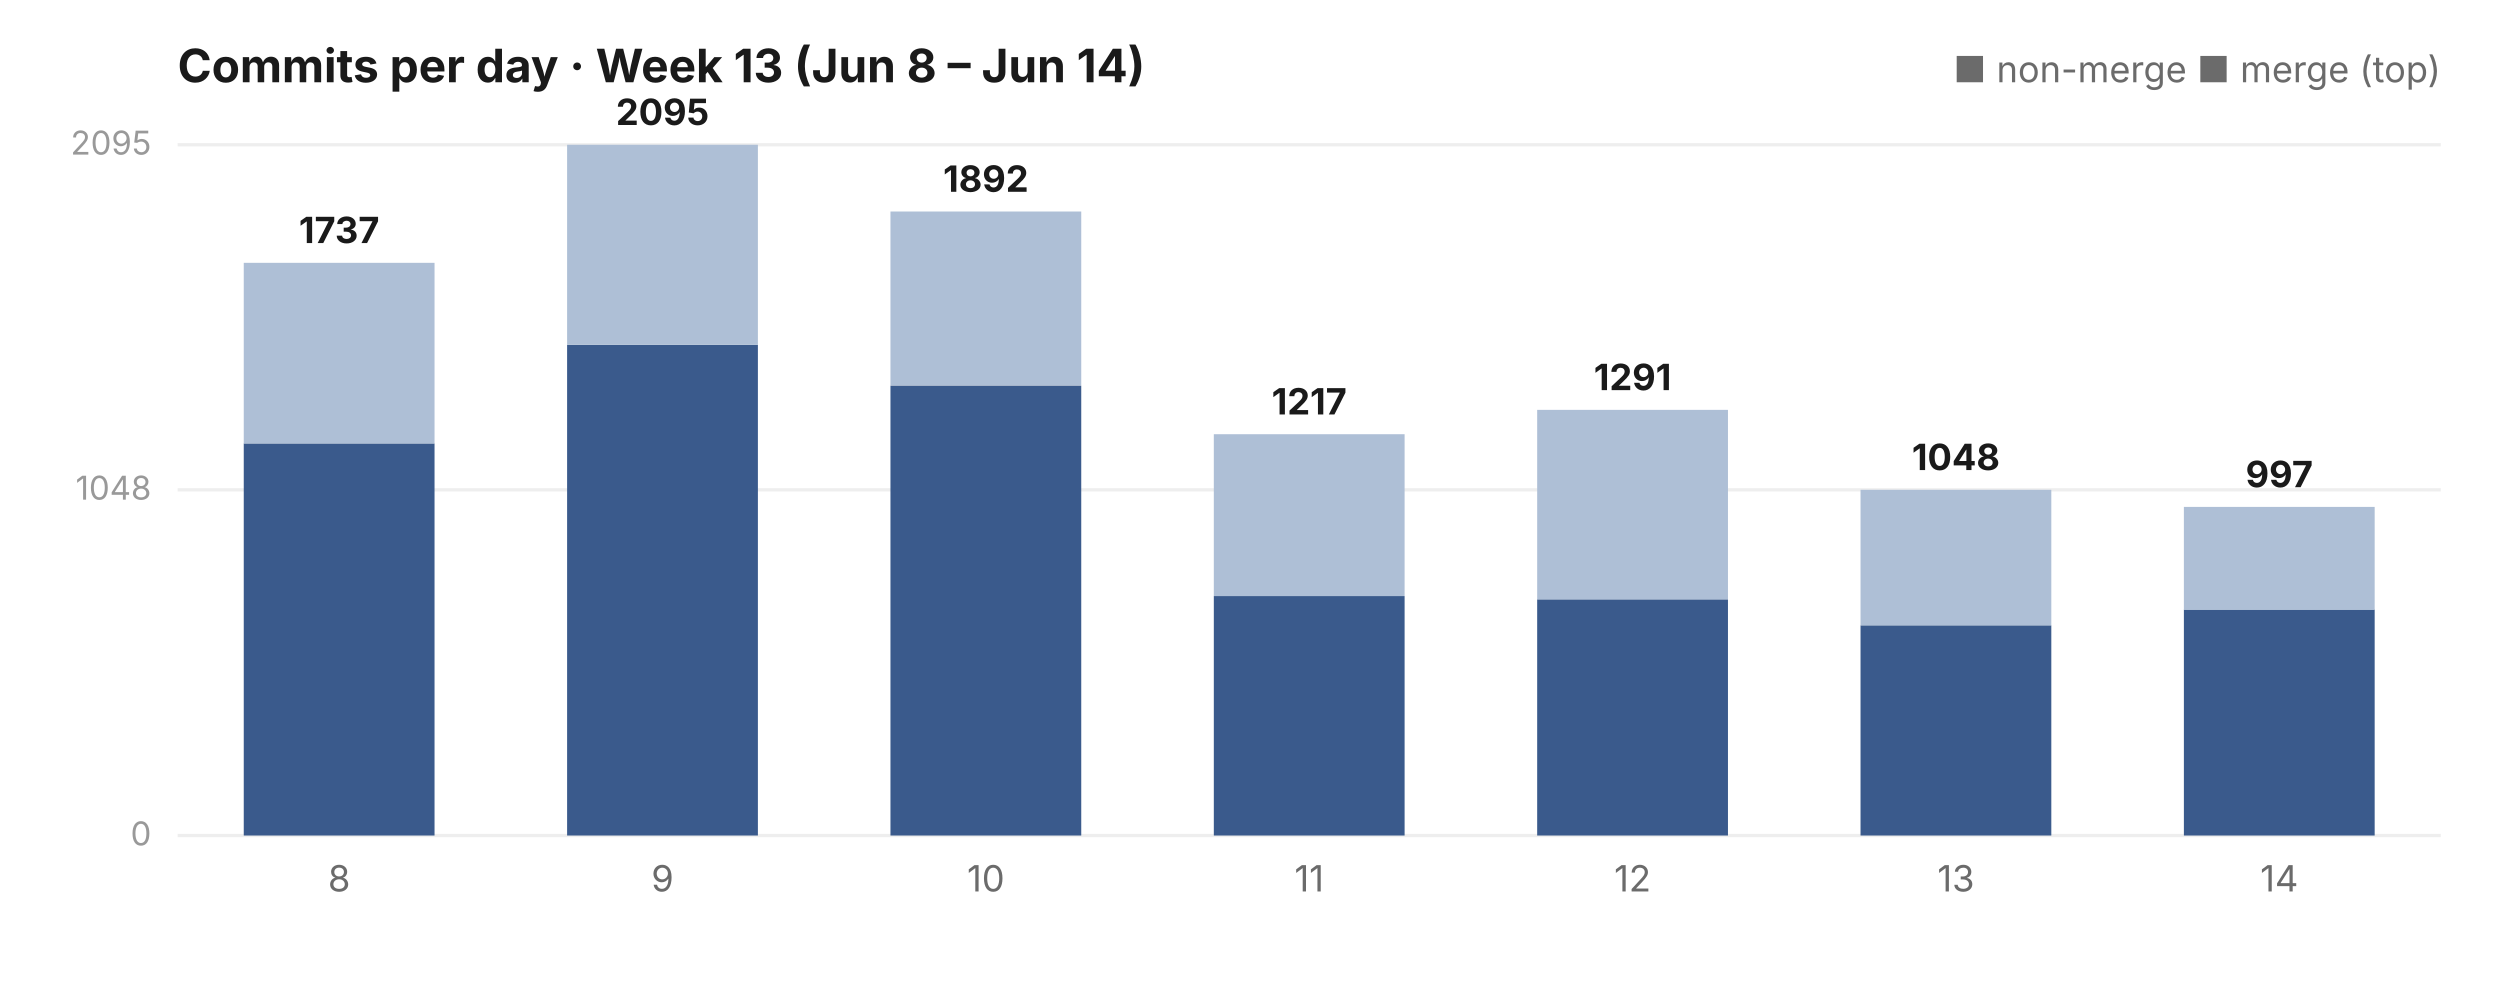
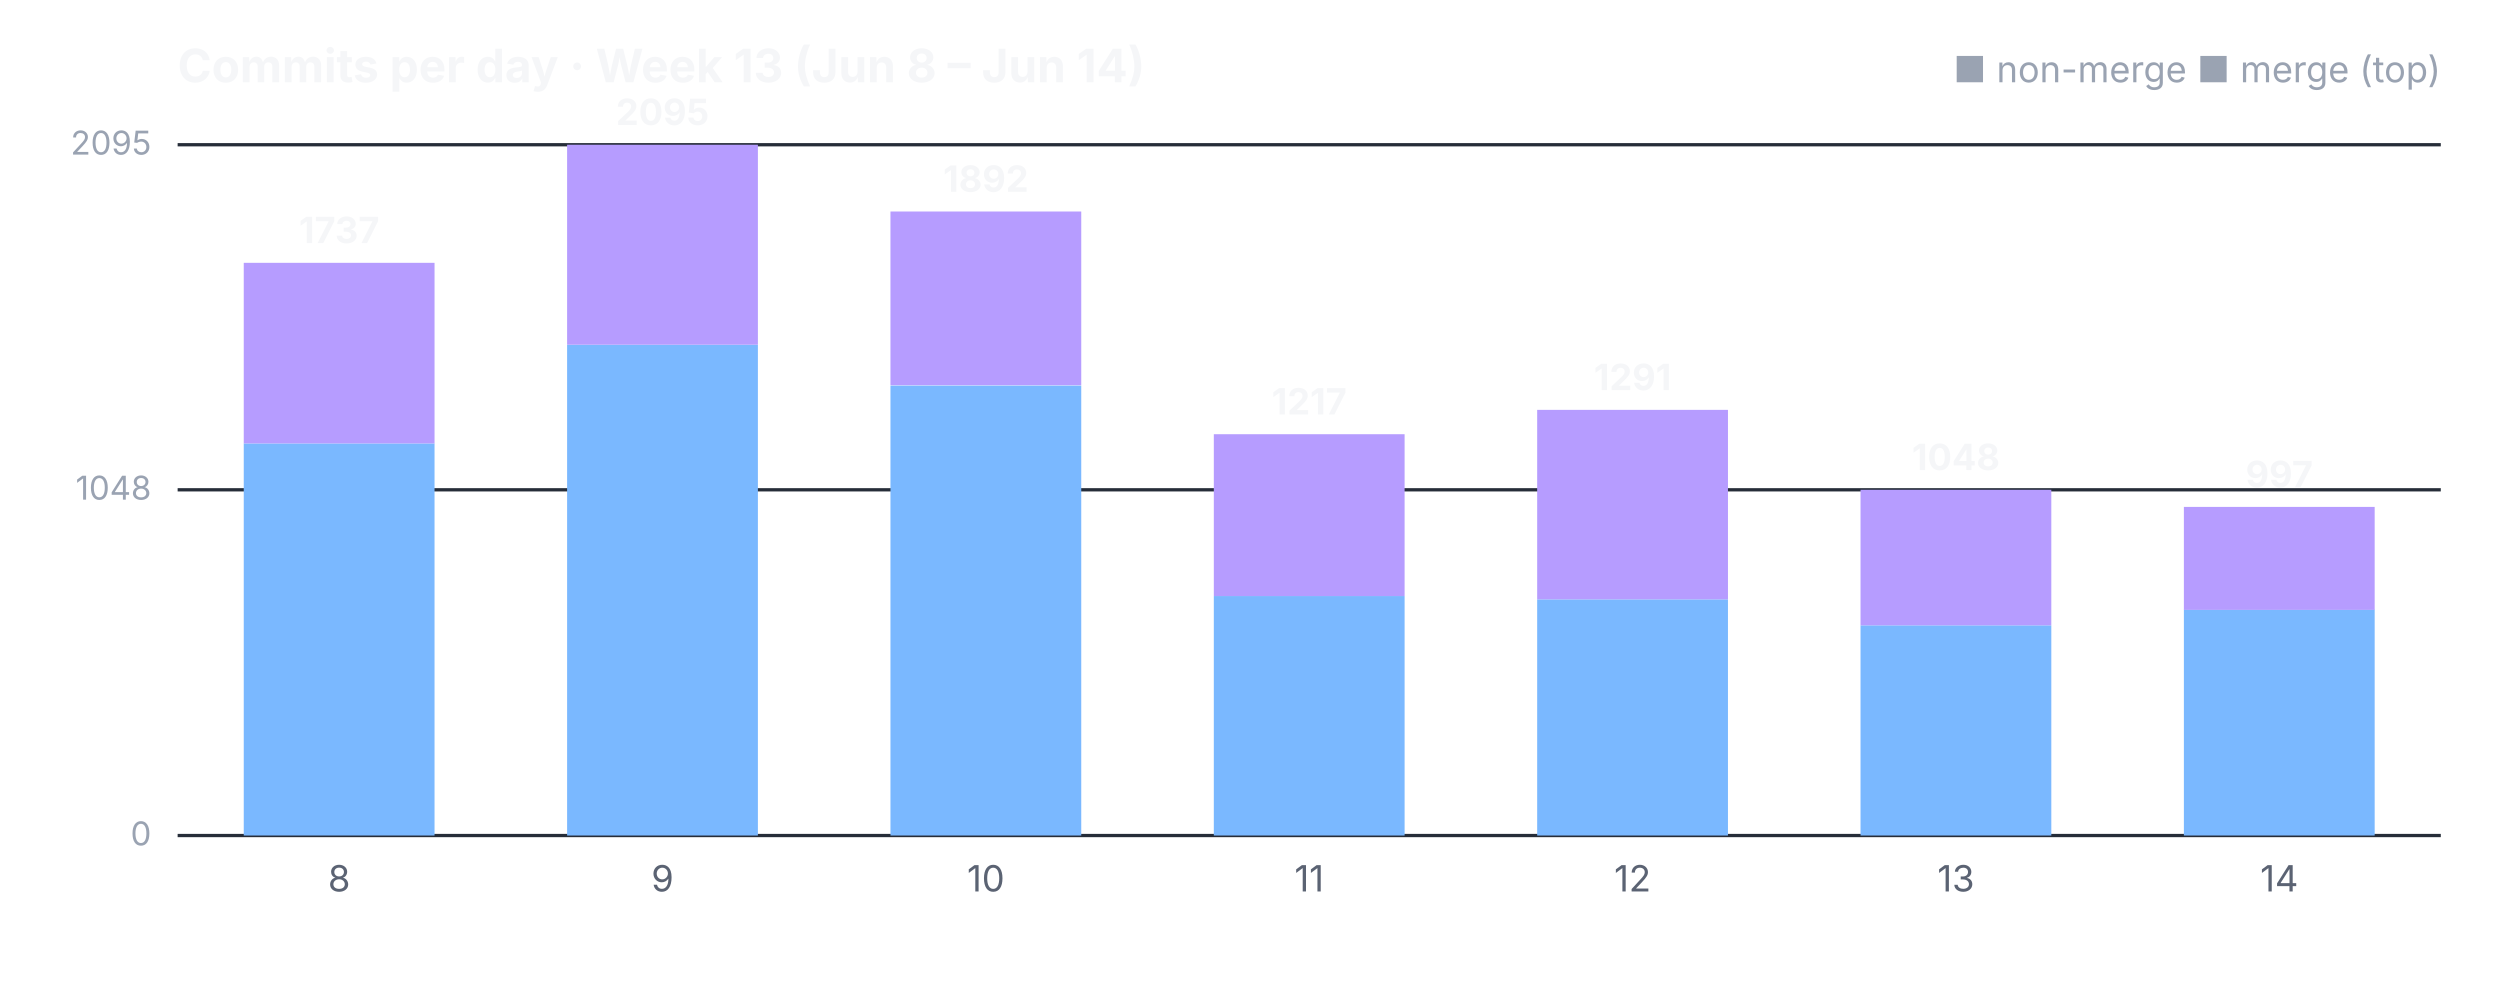
- <svg xmlns="http://www.w3.org/2000/svg" viewBox="0 0 760 300" width="760" height="300" style="max-width:100%;height:auto;font-family:-apple-system,Segoe UI,sans-serif;background:#fff;border:1px solid #e7e7e4;border-radius:8px">
-   <text x="54" y="25" font-size="14" font-weight="700" fill="#1a1a1a">Commits per day · Week 13 (Jun 8 – Jun 14)</text>
-   <text x="742" y="25" font-size="11" fill="#6b6b6b" text-anchor="end">■ non-merge ■ merge (top)</text>
-   <line x1="54" y1="254.0" x2="742" y2="254.0" stroke="#eee" />
-   <text x="46" y="257.0" font-size="10" fill="#999" text-anchor="end">0</text>
-   <line x1="54" y1="148.9" x2="742" y2="148.9" stroke="#eee" />
-   <text x="46" y="151.9" font-size="10" fill="#999" text-anchor="end">1048</text>
-   <line x1="54" y1="44.0" x2="742" y2="44.0" stroke="#eee" />
-   <text x="46" y="47.0" font-size="10" fill="#999" text-anchor="end">2095</text>
-   <rect x="74.1" y="134.8" width="58.0" height="119.2" fill="#3a5a8c" />
-   <rect x="74.1" y="79.9" width="58.0" height="54.9" fill="#aebfd6" />
-   <text x="103.1" y="271.0" font-size="11" fill="#6b6b6b" text-anchor="middle">8</text>
-   <text x="103.1" y="73.9" font-size="11" fill="#1a1a1a" text-anchor="middle" font-weight="700">1737</text>
-   <rect x="172.4" y="104.8" width="58.0" height="149.2" fill="#3a5a8c" />
-   <rect x="172.4" y="44.0" width="58.0" height="60.8" fill="#aebfd6" />
-   <text x="201.4" y="271.0" font-size="11" fill="#6b6b6b" text-anchor="middle">9</text>
-   <text x="201.4" y="38.0" font-size="11" fill="#1a1a1a" text-anchor="middle" font-weight="700">2095</text>
-   <rect x="270.7" y="117.2" width="58.0" height="136.8" fill="#3a5a8c" />
-   <rect x="270.7" y="64.3" width="58.0" height="52.8" fill="#aebfd6" />
-   <text x="299.7" y="271.0" font-size="11" fill="#6b6b6b" text-anchor="middle">10</text>
-   <text x="299.7" y="58.3" font-size="11" fill="#1a1a1a" text-anchor="middle" font-weight="700">1892</text>
-   <rect x="369.0" y="181.2" width="58.0" height="72.8" fill="#3a5a8c" />
-   <rect x="369.0" y="132.0" width="58.0" height="49.2" fill="#aebfd6" />
-   <text x="398.0" y="271.0" font-size="11" fill="#6b6b6b" text-anchor="middle">11</text>
-   <text x="398.0" y="126.0" font-size="11" fill="#1a1a1a" text-anchor="middle" font-weight="700">1217</text>
-   <rect x="467.3" y="182.2" width="58.0" height="71.8" fill="#3a5a8c" />
-   <rect x="467.3" y="124.6" width="58.0" height="57.6" fill="#aebfd6" />
-   <text x="496.3" y="271.0" font-size="11" fill="#6b6b6b" text-anchor="middle">12</text>
-   <text x="496.3" y="118.6" font-size="11" fill="#1a1a1a" text-anchor="middle" font-weight="700">1291</text>
-   <rect x="565.6" y="190.1" width="58.0" height="63.9" fill="#3a5a8c" />
-   <rect x="565.6" y="148.9" width="58.0" height="41.2" fill="#aebfd6" />
-   <text x="594.6" y="271.0" font-size="11" fill="#6b6b6b" text-anchor="middle">13</text>
-   <text x="594.6" y="142.9" font-size="11" fill="#1a1a1a" text-anchor="middle" font-weight="700">1048</text>
-   <rect x="663.9" y="185.3" width="58.0" height="68.7" fill="#3a5a8c" />
-   <rect x="663.9" y="154.1" width="58.0" height="31.3" fill="#aebfd6" />
-   <text x="692.9" y="271.0" font-size="11" fill="#6b6b6b" text-anchor="middle">14</text>
-   <text x="692.9" y="148.1" font-size="11" fill="#1a1a1a" text-anchor="middle" font-weight="700">997</text>
+ <svg xmlns="http://www.w3.org/2000/svg" viewBox="0 0 760 300" width="760" height="300" style="max-width:100%;height:auto;font-family:-apple-system,Segoe UI,sans-serif;background:#101319;border:1px solid #36404f;border-radius:8px">
+   <text x="54" y="25" font-size="14" font-weight="700" fill="#f5f6f8">Commits per day · Week 13 (Jun 8 – Jun 14)</text>
+   <text x="742" y="25" font-size="11" fill="#9aa3b2" text-anchor="end">■ non-merge ■ merge (top)</text>
+   <line x1="54" y1="254.0" x2="742" y2="254.0" stroke="#262d39" />
+   <text x="46" y="257.0" font-size="10" fill="#9aa3b2" text-anchor="end">0</text>
+   <line x1="54" y1="148.9" x2="742" y2="148.9" stroke="#262d39" />
+   <text x="46" y="151.9" font-size="10" fill="#9aa3b2" text-anchor="end">1048</text>
+   <line x1="54" y1="44.0" x2="742" y2="44.0" stroke="#262d39" />
+   <text x="46" y="47.0" font-size="10" fill="#9aa3b2" text-anchor="end">2095</text>
+   <rect x="74.1" y="134.8" width="58.0" height="119.2" fill="#7ab8ff" />
+   <rect x="74.1" y="79.9" width="58.0" height="54.9" fill="#b69cff" />
+   <text x="103.1" y="271.0" font-size="11" fill="#5b6373" text-anchor="middle">8</text>
+   <text x="103.1" y="73.9" font-size="11" fill="#f5f6f8" text-anchor="middle" font-weight="700">1737</text>
+   <rect x="172.4" y="104.8" width="58.0" height="149.2" fill="#7ab8ff" />
+   <rect x="172.4" y="44.0" width="58.0" height="60.8" fill="#b69cff" />
+   <text x="201.4" y="271.0" font-size="11" fill="#5b6373" text-anchor="middle">9</text>
+   <text x="201.4" y="38.0" font-size="11" fill="#f5f6f8" text-anchor="middle" font-weight="700">2095</text>
+   <rect x="270.7" y="117.2" width="58.0" height="136.8" fill="#7ab8ff" />
+   <rect x="270.7" y="64.3" width="58.0" height="52.8" fill="#b69cff" />
+   <text x="299.7" y="271.0" font-size="11" fill="#5b6373" text-anchor="middle">10</text>
+   <text x="299.7" y="58.3" font-size="11" fill="#f5f6f8" text-anchor="middle" font-weight="700">1892</text>
+   <rect x="369.0" y="181.2" width="58.0" height="72.8" fill="#7ab8ff" />
+   <rect x="369.0" y="132.0" width="58.0" height="49.2" fill="#b69cff" />
+   <text x="398.0" y="271.0" font-size="11" fill="#5b6373" text-anchor="middle">11</text>
+   <text x="398.0" y="126.0" font-size="11" fill="#f5f6f8" text-anchor="middle" font-weight="700">1217</text>
+   <rect x="467.3" y="182.2" width="58.0" height="71.8" fill="#7ab8ff" />
+   <rect x="467.3" y="124.6" width="58.0" height="57.6" fill="#b69cff" />
+   <text x="496.3" y="271.0" font-size="11" fill="#5b6373" text-anchor="middle">12</text>
+   <text x="496.3" y="118.6" font-size="11" fill="#f5f6f8" text-anchor="middle" font-weight="700">1291</text>
+   <rect x="565.6" y="190.1" width="58.0" height="63.9" fill="#7ab8ff" />
+   <rect x="565.6" y="148.9" width="58.0" height="41.2" fill="#b69cff" />
+   <text x="594.6" y="271.0" font-size="11" fill="#5b6373" text-anchor="middle">13</text>
+   <text x="594.6" y="142.9" font-size="11" fill="#f5f6f8" text-anchor="middle" font-weight="700">1048</text>
+   <rect x="663.9" y="185.3" width="58.0" height="68.7" fill="#7ab8ff" />
+   <rect x="663.9" y="154.1" width="58.0" height="31.3" fill="#b69cff" />
+   <text x="692.9" y="271.0" font-size="11" fill="#5b6373" text-anchor="middle">14</text>
+   <text x="692.9" y="148.1" font-size="11" fill="#f5f6f8" text-anchor="middle" font-weight="700">997</text>
</svg>
